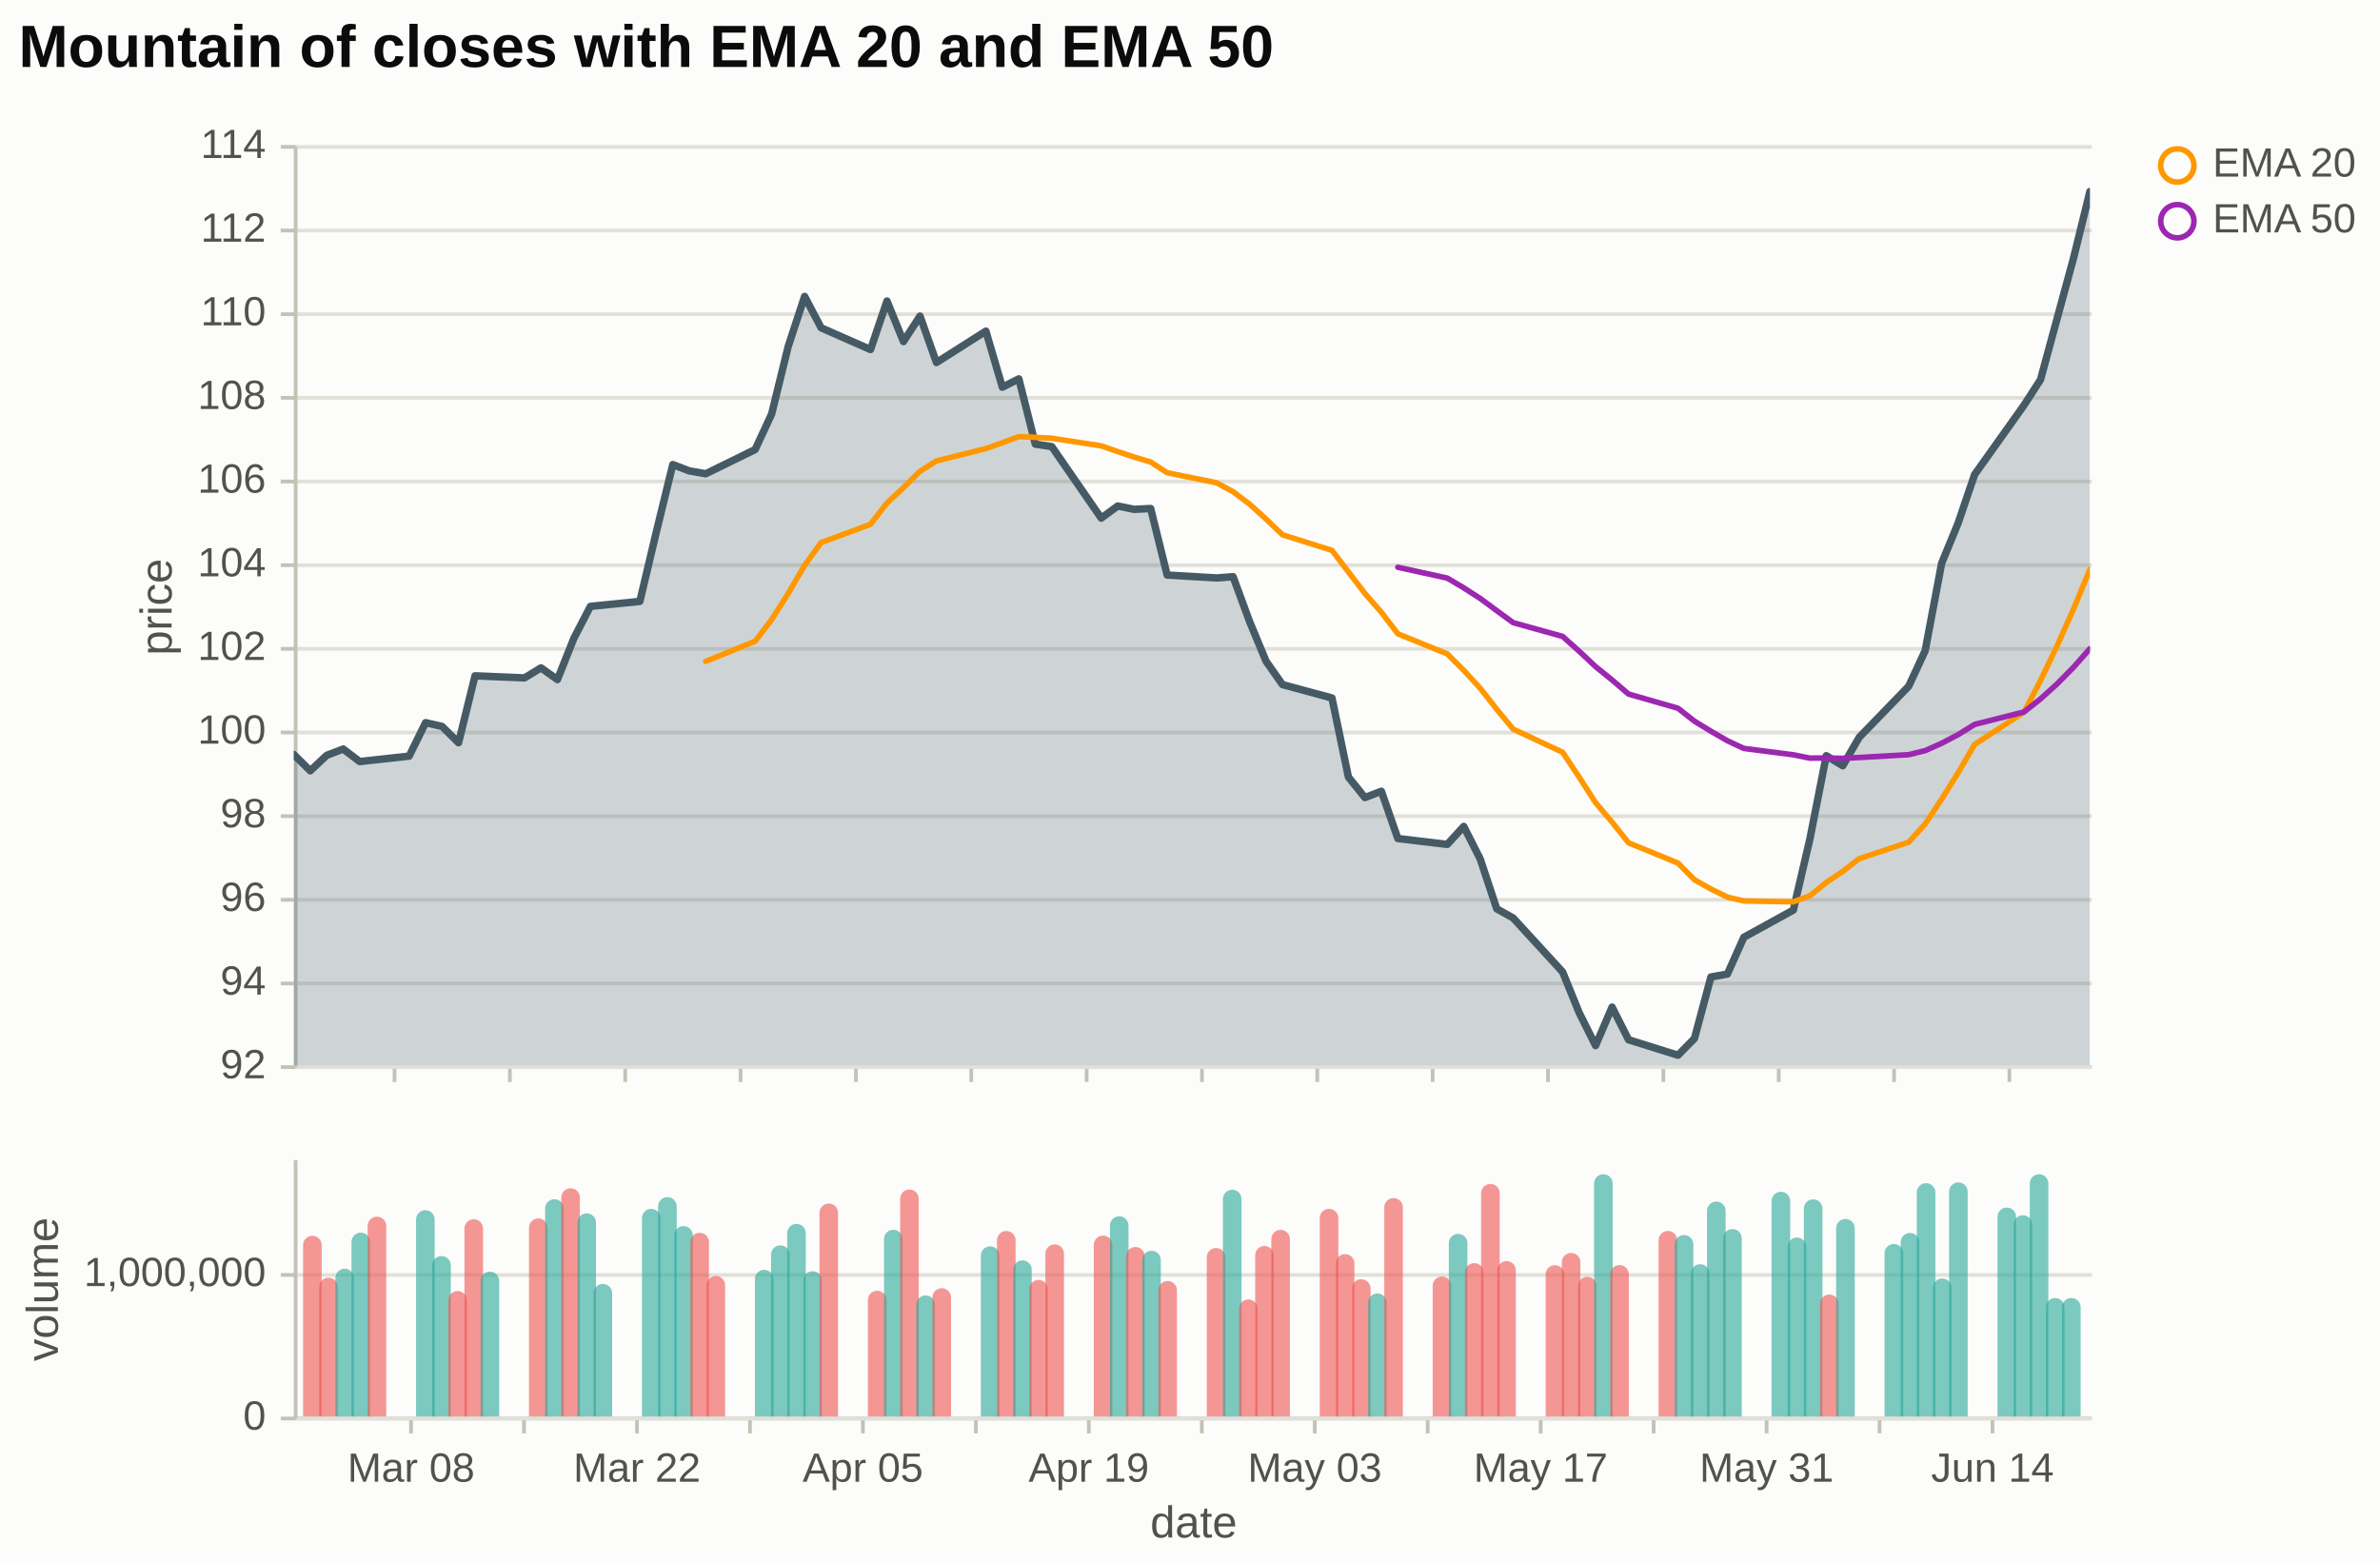
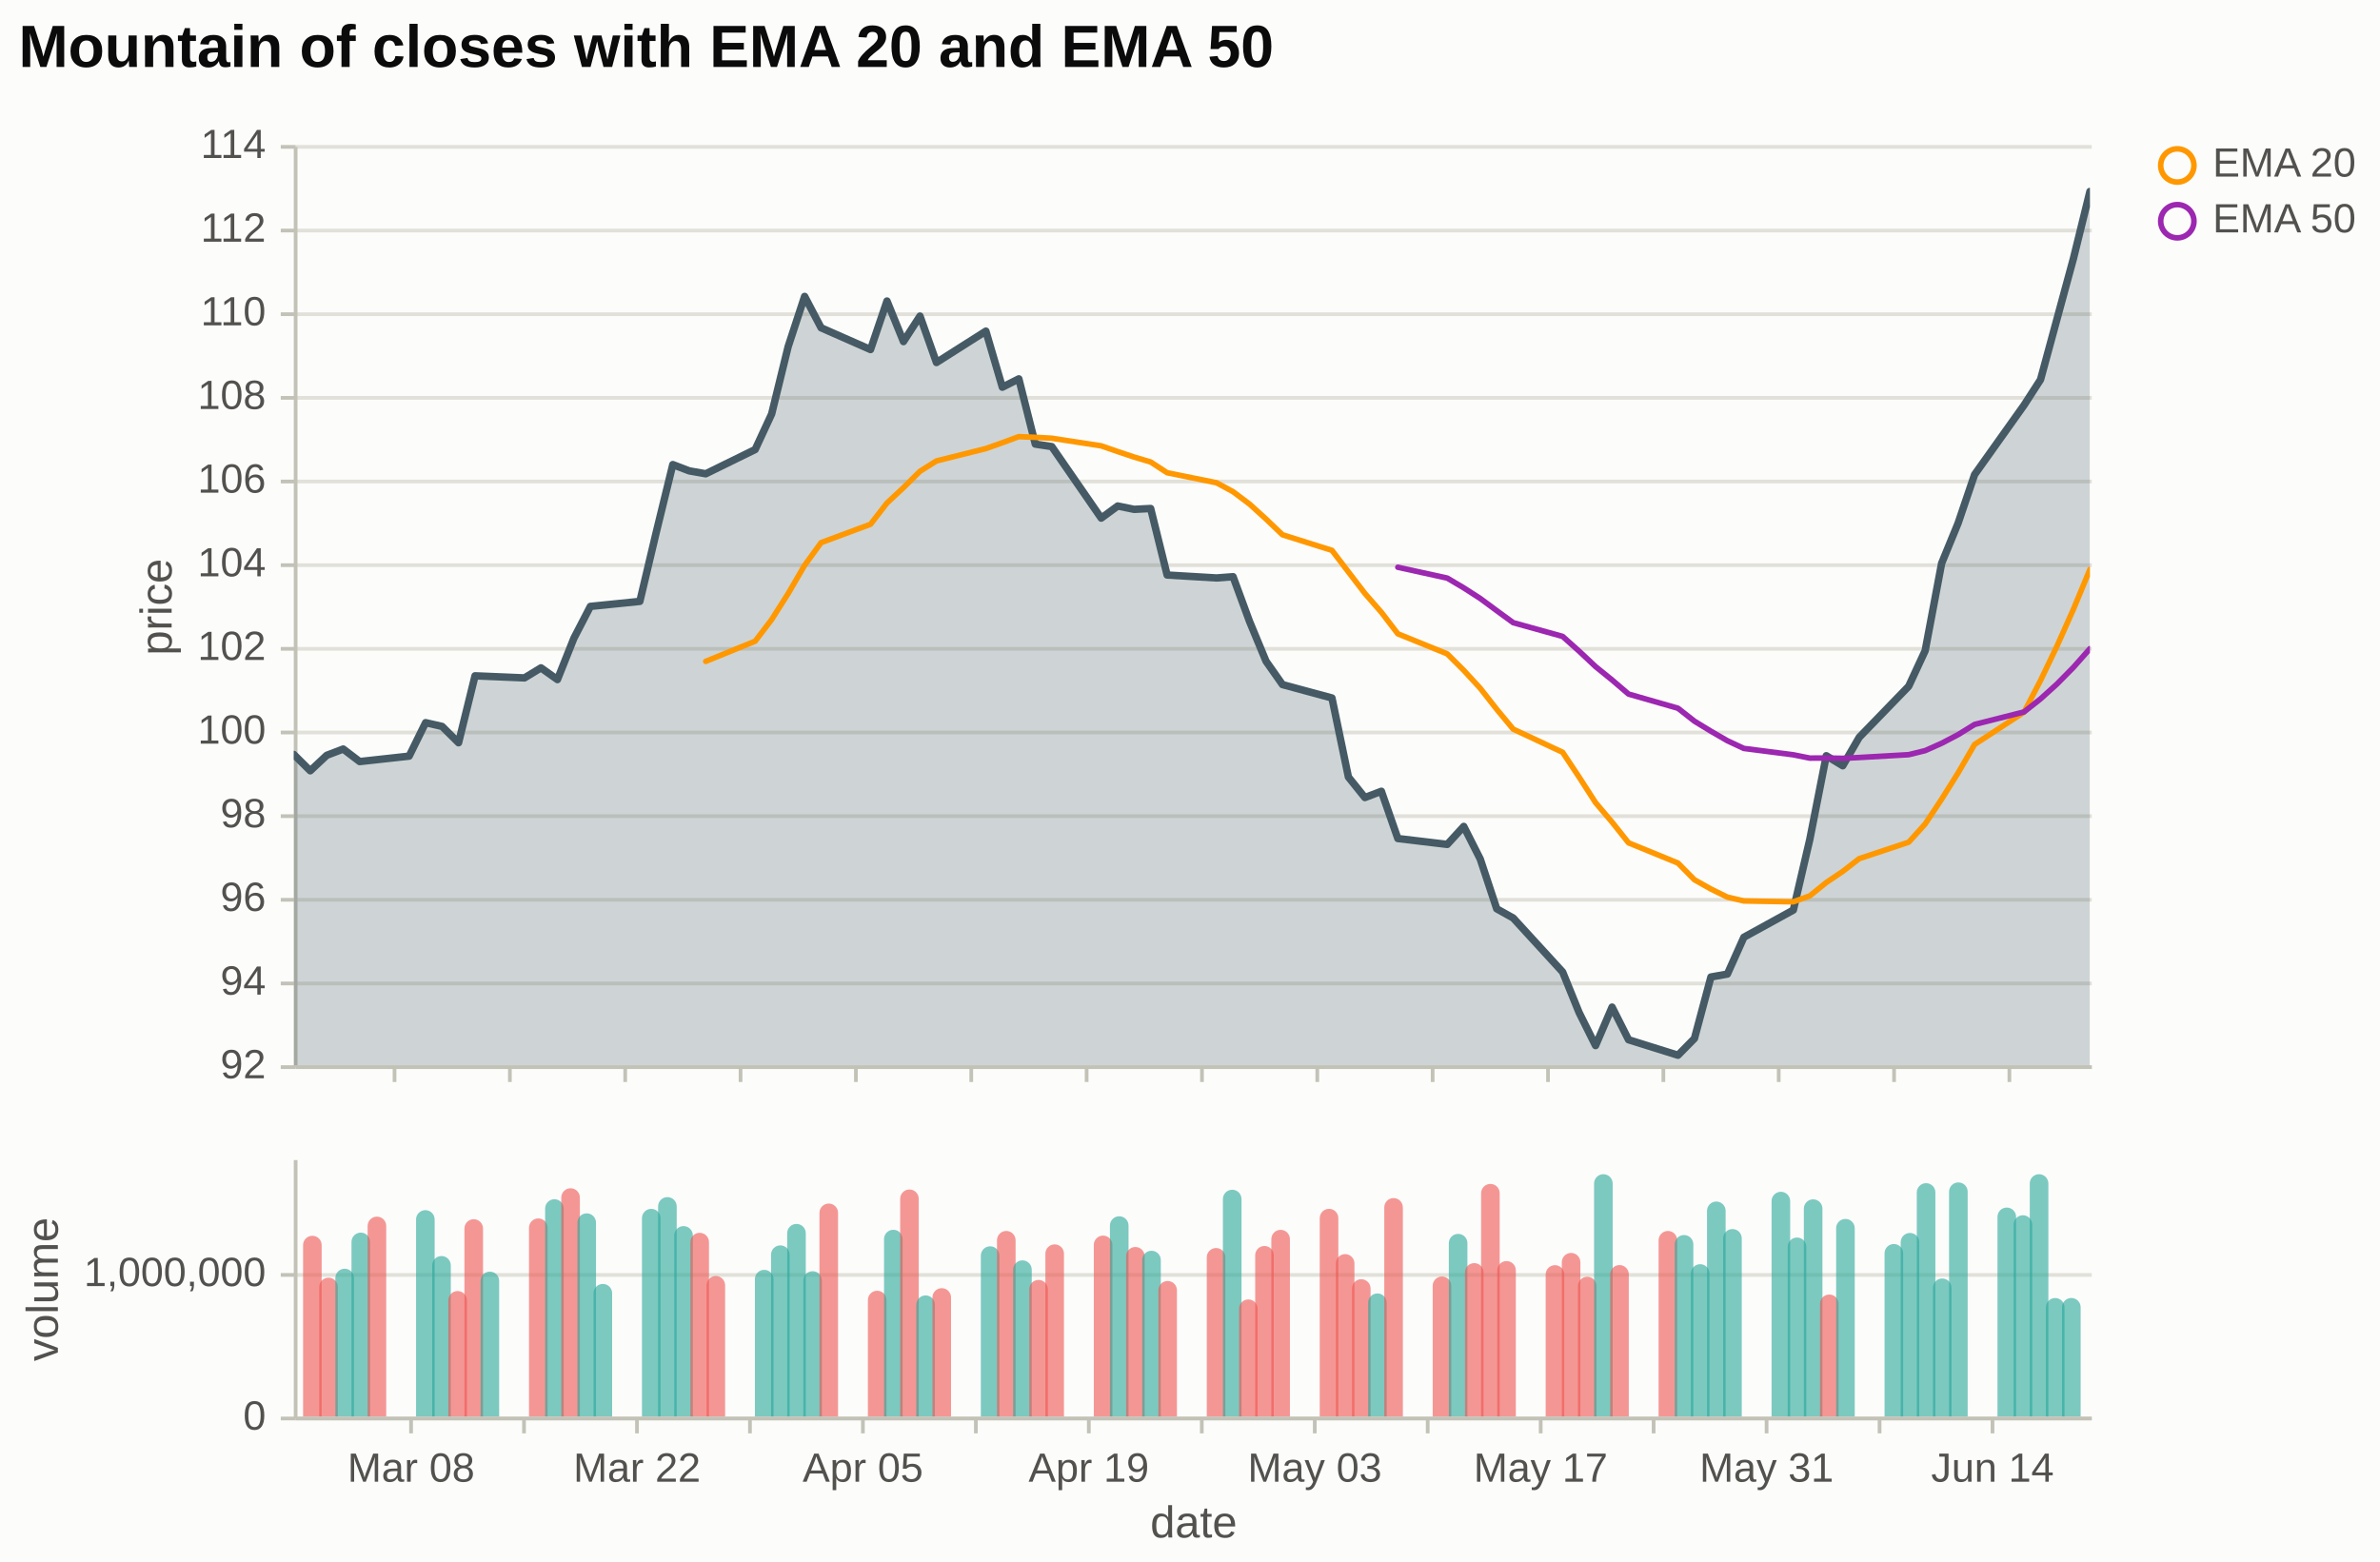
<svg xmlns="http://www.w3.org/2000/svg" width="640" height="420" viewBox="0 0 640 420" font-family="Arial, Liberation Sans, sans-serif">
  <defs>
    <clipPath id="clip-price">
      <rect x="79" y="39" width="483" height="247.5">
</rect>
    </clipPath>
    <clipPath id="clip-volume">
      <rect x="79" y="311.5" width="483" height="69.5">
</rect>
    </clipPath>
  </defs>
  <rect width="100%" height="100%" fill="#fcfcfb">
</rect>
+   <line x1="79.5" y1="287" x2="562.5" y2="287" stroke="#e1e0d9" stroke-width="1">
+ </line>
+   <line x1="79.5" y1="264.5" x2="562.5" y2="264.5" stroke="#e1e0d9" stroke-width="1">
+ </line>
+   <line x1="79.5" y1="242" x2="562.5" y2="242" stroke="#e1e0d9" stroke-width="1">
+ </line>
+   <line x1="79.5" y1="219.5" x2="562.5" y2="219.5" stroke="#e1e0d9" stroke-width="1">
+ </line>
+   <line x1="79.5" y1="197" x2="562.5" y2="197" stroke="#e1e0d9" stroke-width="1">
+ </line>
+   <line x1="79.5" y1="174.5" x2="562.5" y2="174.5" stroke="#e1e0d9" stroke-width="1">
+ </line>
+   <line x1="79.5" y1="152" x2="562.5" y2="152" stroke="#e1e0d9" stroke-width="1">
+ </line>
+   <line x1="79.5" y1="129.5" x2="562.5" y2="129.5" stroke="#e1e0d9" stroke-width="1">
+ </line>
+   <line x1="79.5" y1="107" x2="562.5" y2="107" stroke="#e1e0d9" stroke-width="1">
+ </line>
+   <line x1="79.5" y1="84.5" x2="562.5" y2="84.5" stroke="#e1e0d9" stroke-width="1">
+ </line>
+   <line x1="79.5" y1="62" x2="562.5" y2="62" stroke="#e1e0d9" stroke-width="1">
+ </line>
+   <line x1="79.5" y1="39.5" x2="562.5" y2="39.5" stroke="#e1e0d9" stroke-width="1">
+ </line>
  <line x1="79.5" y1="287" x2="562.5" y2="287" stroke="#c3c2b7" stroke-width="1">
</line>
  <line x1="106.09" y1="287" x2="106.09" y2="291" stroke="#c3c2b7" stroke-width="1">
</line>
  <line x1="137.11" y1="287" x2="137.11" y2="291" stroke="#c3c2b7" stroke-width="1">
</line>
  <line x1="168.12" y1="287" x2="168.12" y2="291" stroke="#c3c2b7" stroke-width="1">
</line>
  <line x1="199.14" y1="287" x2="199.14" y2="291" stroke="#c3c2b7" stroke-width="1">
</line>
  <line x1="230.16" y1="287" x2="230.16" y2="291" stroke="#c3c2b7" stroke-width="1">
</line>
  <line x1="261.18" y1="287" x2="261.18" y2="291" stroke="#c3c2b7" stroke-width="1">
</line>
  <line x1="292.2" y1="287" x2="292.2" y2="291" stroke="#c3c2b7" stroke-width="1">
</line>
  <line x1="323.22" y1="287" x2="323.22" y2="291" stroke="#c3c2b7" stroke-width="1">
</line>
  <line x1="354.23" y1="287" x2="354.23" y2="291" stroke="#c3c2b7" stroke-width="1">
</line>
  <line x1="385.25" y1="287" x2="385.25" y2="291" stroke="#c3c2b7" stroke-width="1">
</line>
  <line x1="416.27" y1="287" x2="416.27" y2="291" stroke="#c3c2b7" stroke-width="1">
</line>
  <line x1="447.29" y1="287" x2="447.29" y2="291" stroke="#c3c2b7" stroke-width="1">
</line>
  <line x1="478.31" y1="287" x2="478.31" y2="291" stroke="#c3c2b7" stroke-width="1">
</line>
  <line x1="509.33" y1="287" x2="509.33" y2="291" stroke="#c3c2b7" stroke-width="1">
</line>
  <line x1="540.34" y1="287" x2="540.34" y2="291" stroke="#c3c2b7" stroke-width="1">
- </line>
-   <line x1="79.5" y1="287" x2="562.5" y2="287" stroke="#e1e0d9" stroke-width="1">
- </line>
-   <line x1="79.5" y1="264.5" x2="562.5" y2="264.5" stroke="#e1e0d9" stroke-width="1">
- </line>
-   <line x1="79.5" y1="242" x2="562.5" y2="242" stroke="#e1e0d9" stroke-width="1">
- </line>
-   <line x1="79.5" y1="219.5" x2="562.5" y2="219.5" stroke="#e1e0d9" stroke-width="1">
- </line>
-   <line x1="79.5" y1="197" x2="562.5" y2="197" stroke="#e1e0d9" stroke-width="1">
- </line>
-   <line x1="79.5" y1="174.5" x2="562.5" y2="174.5" stroke="#e1e0d9" stroke-width="1">
- </line>
-   <line x1="79.5" y1="152" x2="562.5" y2="152" stroke="#e1e0d9" stroke-width="1">
- </line>
-   <line x1="79.5" y1="129.5" x2="562.5" y2="129.5" stroke="#e1e0d9" stroke-width="1">
- </line>
-   <line x1="79.5" y1="107" x2="562.5" y2="107" stroke="#e1e0d9" stroke-width="1">
- </line>
-   <line x1="79.5" y1="84.5" x2="562.5" y2="84.5" stroke="#e1e0d9" stroke-width="1">
- </line>
-   <line x1="79.5" y1="62" x2="562.5" y2="62" stroke="#e1e0d9" stroke-width="1">
- </line>
-   <line x1="79.5" y1="39.5" x2="562.5" y2="39.5" stroke="#e1e0d9" stroke-width="1">
</line>
  <line x1="79.5" y1="39.5" x2="79.5" y2="287" stroke="#c3c2b7" stroke-width="1">
</line>
  <line x1="75.5" y1="287" x2="79.5" y2="287" stroke="#c3c2b7" stroke-width="1">
</line>
  <text x="71.5" y="290" font-size="11" fill="#52514e" text-anchor="end">92</text>
  <line x1="75.5" y1="264.5" x2="79.5" y2="264.5" stroke="#c3c2b7" stroke-width="1">
</line>
  <text x="71.5" y="267.5" font-size="11" fill="#52514e" text-anchor="end">94</text>
  <line x1="75.5" y1="242" x2="79.5" y2="242" stroke="#c3c2b7" stroke-width="1">
</line>
  <text x="71.5" y="245" font-size="11" fill="#52514e" text-anchor="end">96</text>
  <line x1="75.5" y1="219.5" x2="79.5" y2="219.5" stroke="#c3c2b7" stroke-width="1">
</line>
  <text x="71.5" y="222.5" font-size="11" fill="#52514e" text-anchor="end">98</text>
  <line x1="75.5" y1="197" x2="79.5" y2="197" stroke="#c3c2b7" stroke-width="1">
</line>
  <text x="71.5" y="200" font-size="11" fill="#52514e" text-anchor="end">100</text>
  <line x1="75.5" y1="174.5" x2="79.5" y2="174.5" stroke="#c3c2b7" stroke-width="1">
</line>
  <text x="71.5" y="177.5" font-size="11" fill="#52514e" text-anchor="end">102</text>
  <line x1="75.5" y1="152" x2="79.5" y2="152" stroke="#c3c2b7" stroke-width="1">
</line>
  <text x="71.5" y="155" font-size="11" fill="#52514e" text-anchor="end">104</text>
  <line x1="75.5" y1="129.5" x2="79.5" y2="129.5" stroke="#c3c2b7" stroke-width="1">
</line>
  <text x="71.5" y="132.5" font-size="11" fill="#52514e" text-anchor="end">106</text>
  <line x1="75.5" y1="107" x2="79.5" y2="107" stroke="#c3c2b7" stroke-width="1">
</line>
  <text x="71.5" y="110" font-size="11" fill="#52514e" text-anchor="end">108</text>
  <line x1="75.5" y1="84.5" x2="79.5" y2="84.5" stroke="#c3c2b7" stroke-width="1">
</line>
  <text x="71.5" y="87.5" font-size="11" fill="#52514e" text-anchor="end">110</text>
  <line x1="75.5" y1="62" x2="79.5" y2="62" stroke="#c3c2b7" stroke-width="1">
</line>
  <text x="71.5" y="65" font-size="11" fill="#52514e" text-anchor="end">112</text>
  <line x1="75.5" y1="39.5" x2="79.5" y2="39.5" stroke="#c3c2b7" stroke-width="1">
</line>
  <text x="71.5" y="42.5" font-size="11" fill="#52514e" text-anchor="end">114</text>
  <text x="49.15" y="163.25" dy="-3" font-size="12" fill="#52514e" font-weight="normal" text-anchor="middle" transform="rotate(-90 49.15 163.25)">price</text>
  <g clip-path="url(#clip-price)">
    <path d="M79,202.91L83.43,207.3L87.86,203.14L92.29,201.45L96.72,204.82L110.02,203.36L114.45,194.36L118.88,195.37L123.31,199.76L127.74,181.76L141.04,182.32L145.47,179.62L149.9,182.77L154.33,171.64L158.76,163.09L172.06,161.74L176.49,143.06L180.92,124.95L185.35,126.64L189.78,127.42L203.07,120.9L207.5,111.34L211.94,93.22L216.37,79.72L220.8,88.16L234.09,94.01L238.52,80.96L242.95,91.87L247.39,85.01L251.82,97.5L265.11,89.06L269.54,104.14L273.97,101.89L278.4,119.44L282.83,120.11L296.13,139.35L300.56,136.09L304.99,136.99L309.42,136.76L313.85,154.65L327.15,155.44L331.58,155.1L336.01,167.14L340.44,177.82L344.87,184.12L358.17,187.72L362.6,208.99L367.03,214.5L371.46,212.81L375.89,225.52L389.18,227.1L393.61,222.26L398.05,231.04L402.48,244.42L406.91,246.9L420.2,261.41L424.63,272.32L429.06,281.21L433.5,270.86L437.93,279.64L451.22,283.8L455.65,279.3L460.08,262.76L464.51,261.97L468.94,252.07L482.24,244.76L486.67,225.75L491.1,203.25L495.53,205.95L499.96,198.3L513.26,184.57L517.69,175.01L522.12,151.5L526.55,140.7L530.98,127.65L544.28,108.97L548.71,102.11L553.14,85.8L557.57,69.49L562,51.49L562,286.5L557.57,286.5L553.14,286.5L548.71,286.5L544.28,286.5L530.98,286.5L526.55,286.5L522.12,286.5L517.69,286.5L513.26,286.5L499.96,286.5L495.53,286.5L491.1,286.5L486.67,286.5L482.24,286.5L468.94,286.5L464.51,286.5L460.08,286.5L455.65,286.5L451.22,286.5L437.93,286.5L433.5,286.5L429.06,286.5L424.63,286.5L420.2,286.5L406.91,286.5L402.48,286.5L398.05,286.5L393.61,286.5L389.18,286.5L375.89,286.5L371.46,286.5L367.03,286.5L362.6,286.5L358.17,286.5L344.87,286.5L340.44,286.5L336.01,286.5L331.58,286.5L327.15,286.5L313.85,286.5L309.42,286.5L304.99,286.5L300.56,286.5L296.13,286.5L282.83,286.5L278.4,286.5L273.97,286.5L269.54,286.5L265.11,286.5L251.82,286.5L247.39,286.5L242.95,286.5L238.52,286.5L234.09,286.5L220.8,286.5L216.37,286.5L211.94,286.5L207.5,286.5L203.07,286.5L189.78,286.5L185.35,286.5L180.92,286.5L176.49,286.5L172.06,286.5L158.76,286.5L154.33,286.5L149.9,286.5L145.47,286.5L141.04,286.5L127.74,286.5L123.31,286.5L118.88,286.5L114.45,286.5L110.02,286.5L96.72,286.5L92.29,286.5L87.86,286.5L83.43,286.5L79,286.5Z" fill="#455a64" opacity="0.25">
</path>
    <path d="M79,202.91L83.43,207.3L87.86,203.14L92.29,201.45L96.72,204.82L110.02,203.36L114.45,194.36L118.88,195.37L123.31,199.76L127.74,181.76L141.04,182.32L145.47,179.62L149.9,182.77L154.33,171.64L158.76,163.09L172.06,161.74L176.49,143.06L180.92,124.95L185.35,126.64L189.78,127.42L203.07,120.9L207.5,111.34L211.94,93.22L216.37,79.72L220.8,88.16L234.09,94.01L238.52,80.96L242.95,91.87L247.39,85.01L251.82,97.5L265.11,89.06L269.54,104.14L273.97,101.89L278.4,119.44L282.83,120.11L296.13,139.35L300.56,136.09L304.99,136.99L309.42,136.76L313.85,154.65L327.15,155.44L331.58,155.1L336.01,167.14L340.44,177.82L344.87,184.12L358.17,187.72L362.6,208.99L367.03,214.5L371.46,212.81L375.89,225.52L389.18,227.1L393.61,222.26L398.05,231.04L402.48,244.42L406.91,246.9L420.2,261.41L424.63,272.32L429.06,281.21L433.5,270.86L437.93,279.64L451.22,283.8L455.65,279.3L460.08,262.76L464.51,261.97L468.94,252.07L482.24,244.76L486.67,225.75L491.1,203.25L495.53,205.95L499.96,198.3L513.26,184.57L517.69,175.01L522.12,151.5L526.55,140.7L530.98,127.65L544.28,108.97L548.71,102.11L553.14,85.8L557.57,69.49L562,51.49" fill="none" stroke="#455a64" stroke-width="2" stroke-linecap="round" stroke-linejoin="round">
</path>
    <path d="M189.78,177.87L203.07,172.45L207.5,166.63L211.94,159.64L216.37,152.03L220.8,145.94L234.09,141L238.52,135.28L242.95,131.15L247.39,126.75L251.82,123.97L265.11,120.64L269.54,119.07L273.97,117.43L278.4,117.62L282.83,117.86L296.13,119.91L300.56,121.45L304.99,122.93L309.42,124.25L313.85,127.14L327.15,129.84L331.58,132.24L336.01,135.57L340.44,139.59L344.87,143.83L358.17,148.01L362.6,153.82L367.03,159.6L371.46,164.67L375.89,170.46L389.18,175.86L393.61,180.28L398.05,185.11L402.48,190.76L406.91,196.1L420.2,202.32L424.63,208.99L429.06,215.87L433.5,221.11L437.93,226.68L451.22,232.12L455.65,236.61L460.08,239.1L464.51,241.28L468.94,242.31L482.24,242.54L486.67,240.94L491.1,237.35L495.53,234.36L499.96,230.93L513.26,226.51L517.69,221.61L522.12,214.93L526.55,207.86L530.98,200.22L544.28,191.53L548.71,183.02L553.14,173.76L557.57,163.83L562,153.13" fill="none" stroke="#ff9800" stroke-width="1.5" stroke-linecap="round" stroke-linejoin="round">
</path>
    <path d="M375.89,152.56L389.18,155.48L393.61,158.1L398.05,160.96L402.48,164.23L406.91,167.47L420.2,171.16L424.63,175.12L429.06,179.28L433.5,182.88L437.93,186.67L451.22,190.48L455.65,193.96L460.08,196.66L464.51,199.22L468.94,201.29L482.24,203L486.67,203.89L491.1,203.87L495.53,203.95L499.96,203.73L513.26,202.97L517.69,201.88L522.12,199.9L526.55,197.58L530.98,194.84L544.28,191.47L548.71,187.97L553.14,183.96L557.57,179.47L562,174.45" fill="none" stroke="#9c27b0" stroke-width="1.5" stroke-linecap="round" stroke-linejoin="round">
</path>
  </g>
  <circle cx="585.5" cy="44.5" r="4.47" fill="transparent" stroke="#ff9800" stroke-width="1.5">
</circle>
  <text x="595" y="47.5" font-size="11" fill="#52514e" text-anchor="start">EMA 20</text>
  <circle cx="585.5" cy="59.5" r="4.47" fill="transparent" stroke="#9c27b0" stroke-width="1.5">
</circle>
  <text x="595" y="62.5" font-size="11" fill="#52514e" text-anchor="start">EMA 50</text>
+   <line x1="79.5" y1="381.5" x2="562.5" y2="381.5" stroke="#e1e0d9" stroke-width="1">
+ </line>
+   <line x1="79.5" y1="342.89" x2="562.5" y2="342.89" stroke="#e1e0d9" stroke-width="1">
+ </line>
  <line x1="79.5" y1="381.5" x2="562.5" y2="381.5" stroke="#c3c2b7" stroke-width="1">
</line>
  <line x1="110.54" y1="381.5" x2="110.54" y2="385.5" stroke="#c3c2b7" stroke-width="1">
</line>
  <text x="110.54" y="398.5" font-size="11" fill="#52514e" text-anchor="middle">Mar 08</text>
  <line x1="140.91" y1="381.5" x2="140.91" y2="385.5" stroke="#c3c2b7" stroke-width="1">
</line>
  <line x1="171.29" y1="381.5" x2="171.29" y2="385.5" stroke="#c3c2b7" stroke-width="1">
</line>
  <text x="171.29" y="398.5" font-size="11" fill="#52514e" text-anchor="middle">Mar 22</text>
  <line x1="201.67" y1="381.5" x2="201.67" y2="385.5" stroke="#c3c2b7" stroke-width="1">
</line>
  <line x1="232.04" y1="381.5" x2="232.04" y2="385.5" stroke="#c3c2b7" stroke-width="1">
</line>
  <text x="232.04" y="398.5" font-size="11" fill="#52514e" text-anchor="middle">Apr 05</text>
  <line x1="262.42" y1="381.5" x2="262.42" y2="385.5" stroke="#c3c2b7" stroke-width="1">
</line>
  <line x1="292.79" y1="381.5" x2="292.79" y2="385.5" stroke="#c3c2b7" stroke-width="1">
</line>
  <text x="292.79" y="398.5" font-size="11" fill="#52514e" text-anchor="middle">Apr 19</text>
  <line x1="323.17" y1="381.5" x2="323.17" y2="385.5" stroke="#c3c2b7" stroke-width="1">
</line>
  <line x1="353.55" y1="381.5" x2="353.55" y2="385.5" stroke="#c3c2b7" stroke-width="1">
</line>
  <text x="353.55" y="398.5" font-size="11" fill="#52514e" text-anchor="middle">May 03</text>
  <line x1="383.92" y1="381.5" x2="383.92" y2="385.5" stroke="#c3c2b7" stroke-width="1">
</line>
  <line x1="414.3" y1="381.5" x2="414.3" y2="385.5" stroke="#c3c2b7" stroke-width="1">
</line>
  <text x="414.3" y="398.5" font-size="11" fill="#52514e" text-anchor="middle">May 17</text>
  <line x1="444.67" y1="381.5" x2="444.67" y2="385.5" stroke="#c3c2b7" stroke-width="1">
</line>
  <line x1="475.05" y1="381.5" x2="475.05" y2="385.5" stroke="#c3c2b7" stroke-width="1">
</line>
  <text x="475.05" y="398.5" font-size="11" fill="#52514e" text-anchor="middle">May 31</text>
  <line x1="505.43" y1="381.5" x2="505.43" y2="385.5" stroke="#c3c2b7" stroke-width="1">
</line>
  <line x1="535.8" y1="381.5" x2="535.8" y2="385.5" stroke="#c3c2b7" stroke-width="1">
</line>
  <text x="535.8" y="398.5" font-size="11" fill="#52514e" text-anchor="middle">Jun 14</text>
  <text x="321" y="413.5" font-size="12" fill="#52514e" font-weight="normal" text-anchor="middle">date</text>
-   <line x1="79.5" y1="381.5" x2="562.5" y2="381.5" stroke="#e1e0d9" stroke-width="1">
- </line>
-   <line x1="79.5" y1="342.89" x2="562.5" y2="342.89" stroke="#e1e0d9" stroke-width="1">
- </line>
  <line x1="79.5" y1="312" x2="79.5" y2="381.5" stroke="#c3c2b7" stroke-width="1">
</line>
  <line x1="75.5" y1="381.5" x2="79.5" y2="381.5" stroke="#c3c2b7" stroke-width="1">
</line>
  <text x="71.5" y="384.5" font-size="11" fill="#52514e" text-anchor="end">0</text>
  <line x1="75.5" y1="342.89" x2="79.5" y2="342.89" stroke="#c3c2b7" stroke-width="1">
</line>
  <text x="71.5" y="345.89" font-size="11" fill="#52514e" text-anchor="end">1,000,000</text>
  <text x="18.56" y="346.75" dy="-3" font-size="12" fill="#52514e" font-weight="normal" text-anchor="middle" transform="rotate(-90 18.56 346.75)">volume</text>
  <g clip-path="url(#clip-volume)">
    <path d="M84,332.36H84A2.5,2.5 0 0 1 86.5,334.86V381H81.5V334.86A2.5,2.5 0 0 1 84,332.36Z" fill="#ef5350" opacity="0.6">
</path>
    <path d="M88.34,343.63H88.34A2.5,2.5 0 0 1 90.84,346.13V381H85.84V346.13A2.5,2.5 0 0 1 88.34,343.63Z" fill="#ef5350" opacity="0.6">
</path>
    <path d="M92.68,341.22H92.68A2.5,2.5 0 0 1 95.18,343.72V381H90.18V343.72A2.5,2.5 0 0 1 92.68,341.22Z" fill="#26a69a" opacity="0.6">
</path>
    <path d="M97.02,331.51H97.02A2.5,2.5 0 0 1 99.52,334.01V381H94.52V334.01A2.5,2.5 0 0 1 97.02,331.51Z" fill="#26a69a" opacity="0.6">
</path>
    <path d="M101.36,327.21H101.36A2.5,2.5 0 0 1 103.86,329.71V381H98.86V329.71A2.5,2.5 0 0 1 101.36,327.21Z" fill="#ef5350" opacity="0.6">
</path>
    <path d="M114.38,325.47H114.38A2.5,2.5 0 0 1 116.88,327.97V381H111.88V327.97A2.5,2.5 0 0 1 114.38,325.47Z" fill="#26a69a" opacity="0.6">
</path>
    <path d="M118.72,337.81H118.72A2.5,2.5 0 0 1 121.22,340.31V381H116.22V340.31A2.5,2.5 0 0 1 118.72,337.81Z" fill="#26a69a" opacity="0.6">
</path>
    <path d="M123.06,347.22H123.06A2.5,2.5 0 0 1 125.56,349.72V381H120.56V349.72A2.5,2.5 0 0 1 123.06,347.22Z" fill="#ef5350" opacity="0.6">
</path>
    <path d="M127.39,327.9H127.39A2.5,2.5 0 0 1 129.89,330.4V381H124.89V330.4A2.5,2.5 0 0 1 127.39,327.9Z" fill="#ef5350" opacity="0.6">
</path>
    <path d="M131.73,342H131.73A2.5,2.5 0 0 1 134.23,344.5V381H129.23V344.5A2.5,2.5 0 0 1 131.73,342Z" fill="#26a69a" opacity="0.6">
</path>
    <path d="M144.75,327.69H144.75A2.5,2.5 0 0 1 147.25,330.19V381H142.25V330.19A2.5,2.5 0 0 1 144.75,327.69Z" fill="#ef5350" opacity="0.6">
</path>
    <path d="M149.09,322.53H149.09A2.5,2.5 0 0 1 151.59,325.03V381H146.59V325.03A2.5,2.5 0 0 1 149.09,322.53Z" fill="#26a69a" opacity="0.6">
</path>
    <path d="M153.43,319.58H153.43A2.5,2.5 0 0 1 155.93,322.08V381H150.93V322.08A2.5,2.5 0 0 1 153.43,319.58Z" fill="#ef5350" opacity="0.6">
</path>
    <path d="M157.77,326.33H157.77A2.5,2.5 0 0 1 160.27,328.83V381H155.27V328.83A2.5,2.5 0 0 1 157.77,326.33Z" fill="#26a69a" opacity="0.6">
</path>
    <path d="M162.11,345.31H162.11A2.5,2.5 0 0 1 164.61,347.81V381H159.61V347.81A2.5,2.5 0 0 1 162.11,345.31Z" fill="#26a69a" opacity="0.6">
</path>
    <path d="M175.13,325.12H175.13A2.5,2.5 0 0 1 177.63,327.62V381H172.63V327.62A2.5,2.5 0 0 1 175.13,325.12Z" fill="#26a69a" opacity="0.6">
</path>
    <path d="M179.47,321.96H179.47A2.5,2.5 0 0 1 181.97,324.46V381H176.97V324.46A2.5,2.5 0 0 1 179.47,321.96Z" fill="#26a69a" opacity="0.6">
</path>
    <path d="M183.81,329.76H183.81A2.5,2.5 0 0 1 186.31,332.26V381H181.31V332.26A2.5,2.5 0 0 1 183.81,329.76Z" fill="#26a69a" opacity="0.6">
</path>
    <path d="M188.15,331.56H188.15A2.5,2.5 0 0 1 190.65,334.06V381H185.65V334.06A2.5,2.5 0 0 1 188.15,331.56Z" fill="#ef5350" opacity="0.6">
</path>
    <path d="M192.49,343.18H192.49A2.5,2.5 0 0 1 194.99,345.68V381H189.99V345.68A2.5,2.5 0 0 1 192.49,343.18Z" fill="#ef5350" opacity="0.6">
</path>
    <path d="M205.5,341.52H205.5A2.5,2.5 0 0 1 208,344.02V381H203V344.02A2.5,2.5 0 0 1 205.5,341.52Z" fill="#26a69a" opacity="0.6">
</path>
    <path d="M209.84,334.94H209.84A2.5,2.5 0 0 1 212.34,337.44V381H207.34V337.44A2.5,2.5 0 0 1 209.84,334.94Z" fill="#26a69a" opacity="0.6">
</path>
    <path d="M214.18,329.17H214.18A2.5,2.5 0 0 1 216.68,331.67V381H211.68V331.67A2.5,2.5 0 0 1 214.18,329.17Z" fill="#26a69a" opacity="0.6">
</path>
    <path d="M218.52,341.89H218.52A2.5,2.5 0 0 1 221.02,344.39V381H216.02V344.39A2.5,2.5 0 0 1 218.52,341.89Z" fill="#26a69a" opacity="0.6">
</path>
    <path d="M222.86,323.69H222.86A2.5,2.5 0 0 1 225.36,326.19V381H220.36V326.19A2.5,2.5 0 0 1 222.86,323.69Z" fill="#ef5350" opacity="0.6">
</path>
    <path d="M235.88,347.14H235.88A2.5,2.5 0 0 1 238.38,349.64V381H233.38V349.64A2.5,2.5 0 0 1 235.88,347.14Z" fill="#ef5350" opacity="0.6">
</path>
    <path d="M240.22,330.75H240.22A2.5,2.5 0 0 1 242.72,333.25V381H237.72V333.25A2.5,2.5 0 0 1 240.22,330.75Z" fill="#26a69a" opacity="0.6">
</path>
    <path d="M244.56,319.91H244.56A2.5,2.5 0 0 1 247.06,322.41V381H242.06V322.41A2.5,2.5 0 0 1 244.56,319.91Z" fill="#ef5350" opacity="0.6">
</path>
    <path d="M248.9,348.4H248.9A2.5,2.5 0 0 1 251.4,350.9V381H246.4V350.9A2.5,2.5 0 0 1 248.9,348.4Z" fill="#26a69a" opacity="0.6">
</path>
    <path d="M253.24,346.45H253.24A2.5,2.5 0 0 1 255.74,348.95V381H250.74V348.95A2.5,2.5 0 0 1 253.24,346.45Z" fill="#ef5350" opacity="0.6">
</path>
    <path d="M266.26,335.19H266.26A2.5,2.5 0 0 1 268.76,337.69V381H263.76V337.69A2.5,2.5 0 0 1 266.26,335.19Z" fill="#26a69a" opacity="0.6">
</path>
    <path d="M270.6,331.06H270.6A2.5,2.5 0 0 1 273.1,333.56V381H268.1V333.56A2.5,2.5 0 0 1 270.6,331.06Z" fill="#ef5350" opacity="0.6">
</path>
    <path d="M274.94,338.97H274.94A2.5,2.5 0 0 1 277.44,341.47V381H272.44V341.47A2.5,2.5 0 0 1 274.94,338.97Z" fill="#26a69a" opacity="0.6">
</path>
    <path d="M279.28,344.23H279.28A2.5,2.5 0 0 1 281.78,346.73V381H276.78V346.73A2.5,2.5 0 0 1 279.28,344.23Z" fill="#ef5350" opacity="0.6">
</path>
    <path d="M283.61,334.67H283.61A2.5,2.5 0 0 1 286.11,337.17V381H281.11V337.17A2.5,2.5 0 0 1 283.61,334.67Z" fill="#ef5350" opacity="0.6">
</path>
    <path d="M296.63,332.31H296.63A2.5,2.5 0 0 1 299.13,334.81V381H294.13V334.81A2.5,2.5 0 0 1 296.63,332.31Z" fill="#ef5350" opacity="0.6">
</path>
    <path d="M300.97,327.11H300.97A2.5,2.5 0 0 1 303.47,329.61V381H298.47V329.61A2.5,2.5 0 0 1 300.97,327.11Z" fill="#26a69a" opacity="0.6">
</path>
    <path d="M305.31,335.37H305.31A2.5,2.5 0 0 1 307.81,337.87V381H302.81V337.87A2.5,2.5 0 0 1 305.31,335.37Z" fill="#ef5350" opacity="0.6">
</path>
    <path d="M309.65,336.39H309.65A2.5,2.5 0 0 1 312.15,338.89V381H307.15V338.89A2.5,2.5 0 0 1 309.65,336.39Z" fill="#26a69a" opacity="0.6">
</path>
    <path d="M313.99,344.52H313.99A2.5,2.5 0 0 1 316.49,347.02V381H311.49V347.02A2.5,2.5 0 0 1 313.99,344.52Z" fill="#ef5350" opacity="0.6">
</path>
    <path d="M327.01,335.65H327.01A2.5,2.5 0 0 1 329.51,338.15V381H324.51V338.15A2.5,2.5 0 0 1 327.01,335.65Z" fill="#ef5350" opacity="0.6">
</path>
    <path d="M331.35,319.98H331.35A2.5,2.5 0 0 1 333.85,322.48V381H328.85V322.48A2.5,2.5 0 0 1 331.35,319.98Z" fill="#26a69a" opacity="0.6">
</path>
    <path d="M335.69,349.48H335.69A2.5,2.5 0 0 1 338.19,351.98V381H333.19V351.98A2.5,2.5 0 0 1 335.69,349.48Z" fill="#ef5350" opacity="0.6">
</path>
    <path d="M340.03,335.1H340.03A2.5,2.5 0 0 1 342.53,337.6V381H337.53V337.6A2.5,2.5 0 0 1 340.03,335.1Z" fill="#ef5350" opacity="0.6">
</path>
    <path d="M344.37,330.76H344.37A2.5,2.5 0 0 1 346.87,333.26V381H341.87V333.26A2.5,2.5 0 0 1 344.37,330.76Z" fill="#ef5350" opacity="0.6">
</path>
    <path d="M357.39,325.11H357.39A2.5,2.5 0 0 1 359.89,327.61V381H354.89V327.61A2.5,2.5 0 0 1 357.39,325.11Z" fill="#ef5350" opacity="0.6">
</path>
    <path d="M361.72,337.29H361.72A2.5,2.5 0 0 1 364.22,339.79V381H359.22V339.79A2.5,2.5 0 0 1 361.72,337.29Z" fill="#ef5350" opacity="0.6">
</path>
    <path d="M366.06,344.04H366.06A2.5,2.5 0 0 1 368.56,346.54V381H363.56V346.54A2.5,2.5 0 0 1 366.06,344.04Z" fill="#ef5350" opacity="0.6">
</path>
    <path d="M370.4,347.87H370.4A2.5,2.5 0 0 1 372.9,350.37V381H367.9V350.37A2.5,2.5 0 0 1 370.4,347.87Z" fill="#26a69a" opacity="0.6">
</path>
    <path d="M374.74,322.22H374.74A2.5,2.5 0 0 1 377.24,324.72V381H372.24V324.72A2.5,2.5 0 0 1 374.74,322.22Z" fill="#ef5350" opacity="0.6">
</path>
    <path d="M387.76,343.31H387.76A2.5,2.5 0 0 1 390.26,345.81V381H385.26V345.81A2.5,2.5 0 0 1 387.76,343.31Z" fill="#ef5350" opacity="0.6">
</path>
    <path d="M392.1,331.85H392.1A2.5,2.5 0 0 1 394.6,334.35V381H389.6V334.35A2.5,2.5 0 0 1 392.1,331.85Z" fill="#26a69a" opacity="0.6">
</path>
    <path d="M396.44,339.71H396.44A2.5,2.5 0 0 1 398.94,342.21V381H393.94V342.21A2.5,2.5 0 0 1 396.44,339.71Z" fill="#ef5350" opacity="0.6">
</path>
    <path d="M400.78,318.41H400.78A2.5,2.5 0 0 1 403.28,320.91V381H398.28V320.91A2.5,2.5 0 0 1 400.78,318.41Z" fill="#ef5350" opacity="0.6">
</path>
    <path d="M405.12,339.16H405.12A2.5,2.5 0 0 1 407.62,341.66V381H402.62V341.66A2.5,2.5 0 0 1 405.12,339.16Z" fill="#ef5350" opacity="0.6">
</path>
    <path d="M418.14,340.26H418.14A2.5,2.5 0 0 1 420.64,342.76V381H415.64V342.76A2.5,2.5 0 0 1 418.14,340.26Z" fill="#ef5350" opacity="0.6">
</path>
    <path d="M422.48,336.97H422.48A2.5,2.5 0 0 1 424.98,339.47V381H419.98V339.47A2.5,2.5 0 0 1 422.48,336.97Z" fill="#ef5350" opacity="0.6">
</path>
    <path d="M426.82,343.38H426.82A2.5,2.5 0 0 1 429.32,345.88V381H424.32V345.88A2.5,2.5 0 0 1 426.82,343.38Z" fill="#ef5350" opacity="0.6">
</path>
    <path d="M431.16,315.8H431.16A2.5,2.5 0 0 1 433.66,318.3V381H428.66V318.3A2.5,2.5 0 0 1 431.16,315.8Z" fill="#26a69a" opacity="0.6">
</path>
    <path d="M435.5,340.23H435.5A2.5,2.5 0 0 1 438,342.73V381H433V342.73A2.5,2.5 0 0 1 435.5,340.23Z" fill="#ef5350" opacity="0.6">
</path>
    <path d="M448.51,331.06H448.51A2.5,2.5 0 0 1 451.01,333.56V381H446.01V333.56A2.5,2.5 0 0 1 448.51,331.06Z" fill="#ef5350" opacity="0.6">
</path>
    <path d="M452.85,332.16H452.85A2.5,2.5 0 0 1 455.35,334.66V381H450.35V334.66A2.5,2.5 0 0 1 452.85,332.16Z" fill="#26a69a" opacity="0.6">
</path>
    <path d="M457.19,340H457.19A2.5,2.5 0 0 1 459.69,342.5V381H454.69V342.5A2.5,2.5 0 0 1 457.19,340Z" fill="#26a69a" opacity="0.6">
</path>
    <path d="M461.53,323.15H461.53A2.5,2.5 0 0 1 464.03,325.65V381H459.03V325.65A2.5,2.5 0 0 1 461.53,323.15Z" fill="#26a69a" opacity="0.6">
</path>
    <path d="M465.87,330.55H465.87A2.5,2.5 0 0 1 468.37,333.05V381H463.37V333.05A2.5,2.5 0 0 1 465.87,330.55Z" fill="#26a69a" opacity="0.6">
</path>
    <path d="M478.89,320.53H478.89A2.5,2.5 0 0 1 481.39,323.03V381H476.39V323.03A2.5,2.5 0 0 1 478.89,320.53Z" fill="#26a69a" opacity="0.6">
</path>
    <path d="M483.23,332.83H483.23A2.5,2.5 0 0 1 485.73,335.33V381H480.73V335.33A2.5,2.5 0 0 1 483.23,332.83Z" fill="#26a69a" opacity="0.6">
</path>
    <path d="M487.57,322.56H487.57A2.5,2.5 0 0 1 490.07,325.06V381H485.07V325.06A2.5,2.5 0 0 1 487.57,322.56Z" fill="#26a69a" opacity="0.6">
</path>
    <path d="M491.91,348.16H491.91A2.5,2.5 0 0 1 494.41,350.66V381H489.41V350.66A2.5,2.5 0 0 1 491.91,348.16Z" fill="#ef5350" opacity="0.6">
</path>
    <path d="M496.25,327.83H496.25A2.5,2.5 0 0 1 498.75,330.33V381H493.75V330.33A2.5,2.5 0 0 1 496.25,327.83Z" fill="#26a69a" opacity="0.6">
</path>
    <path d="M509.27,334.57H509.27A2.5,2.5 0 0 1 511.77,337.07V381H506.77V337.07A2.5,2.5 0 0 1 509.27,334.57Z" fill="#26a69a" opacity="0.6">
</path>
    <path d="M513.61,331.6H513.61A2.5,2.5 0 0 1 516.11,334.1V381H511.11V334.1A2.5,2.5 0 0 1 513.61,331.6Z" fill="#26a69a" opacity="0.6">
</path>
    <path d="M517.94,318.21H517.94A2.5,2.5 0 0 1 520.44,320.71V381H515.44V320.71A2.5,2.5 0 0 1 517.94,318.21Z" fill="#26a69a" opacity="0.6">
</path>
    <path d="M522.28,343.85H522.28A2.5,2.5 0 0 1 524.78,346.35V381H519.78V346.35A2.5,2.5 0 0 1 522.28,343.85Z" fill="#26a69a" opacity="0.6">
</path>
    <path d="M526.62,318.01H526.62A2.5,2.5 0 0 1 529.12,320.51V381H524.12V320.51A2.5,2.5 0 0 1 526.62,318.01Z" fill="#26a69a" opacity="0.6">
</path>
    <path d="M539.64,324.77H539.64A2.5,2.5 0 0 1 542.14,327.27V381H537.14V327.27A2.5,2.5 0 0 1 539.64,324.77Z" fill="#26a69a" opacity="0.6">
</path>
    <path d="M543.98,326.84H543.98A2.5,2.5 0 0 1 546.48,329.34V381H541.48V329.34A2.5,2.5 0 0 1 543.98,326.84Z" fill="#26a69a" opacity="0.6">
</path>
    <path d="M548.32,315.8H548.32A2.5,2.5 0 0 1 550.82,318.3V381H545.82V318.3A2.5,2.5 0 0 1 548.32,315.8Z" fill="#26a69a" opacity="0.6">
</path>
    <path d="M552.66,349.1H552.66A2.5,2.5 0 0 1 555.16,351.6V381H550.16V351.6A2.5,2.5 0 0 1 552.66,349.1Z" fill="#26a69a" opacity="0.6">
</path>
    <path d="M557,349.09H557A2.5,2.5 0 0 1 559.5,351.59V381H554.5V351.59A2.5,2.5 0 0 1 557,349.09Z" fill="#26a69a" opacity="0.6">
</path>
  </g>
  <text x="5" y="18" font-size="16" fill="#0b0b0b" font-weight="600" text-anchor="start">Mountain of closes with EMA 20 and EMA 50</text>
</svg>
